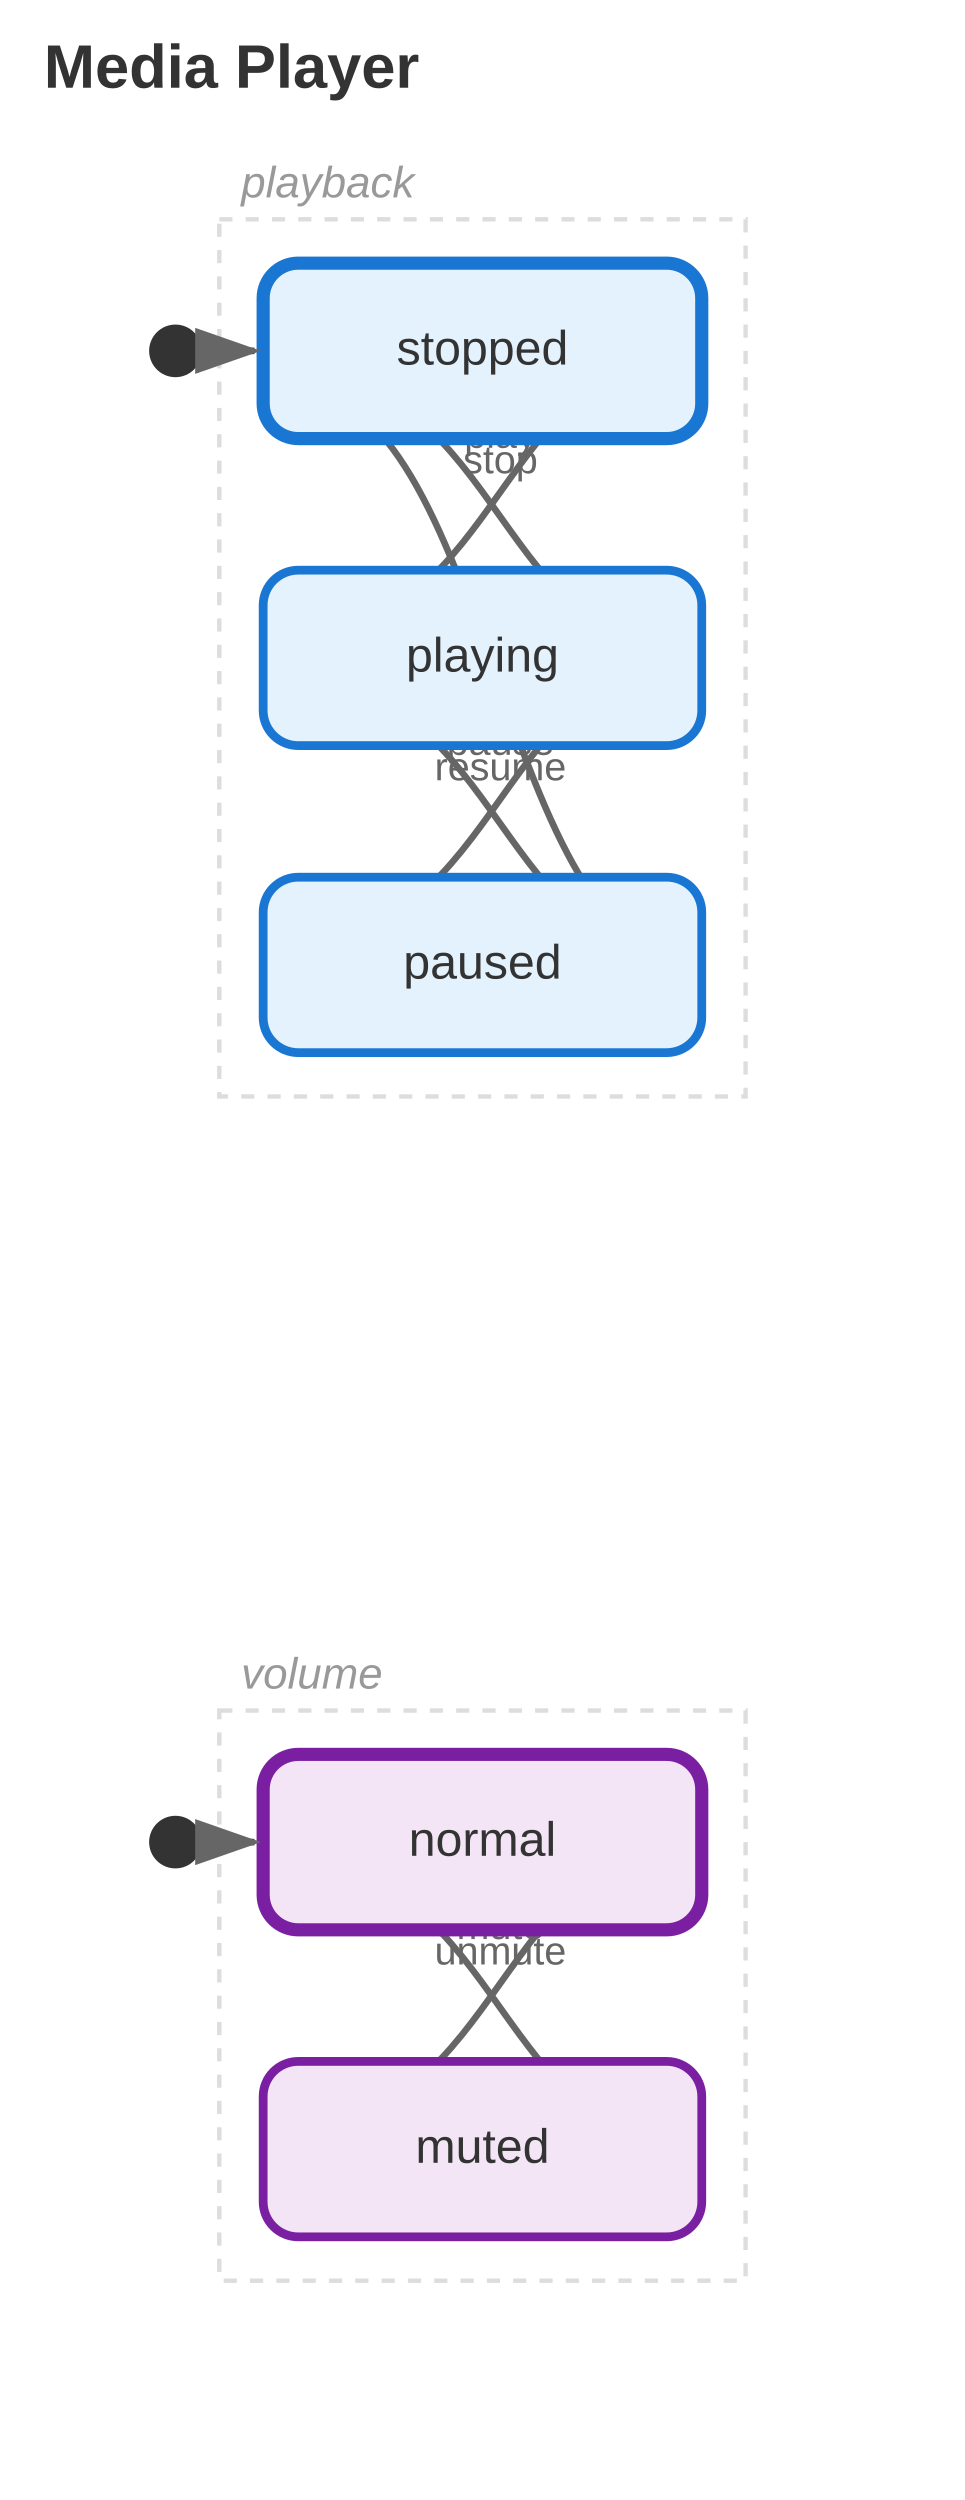
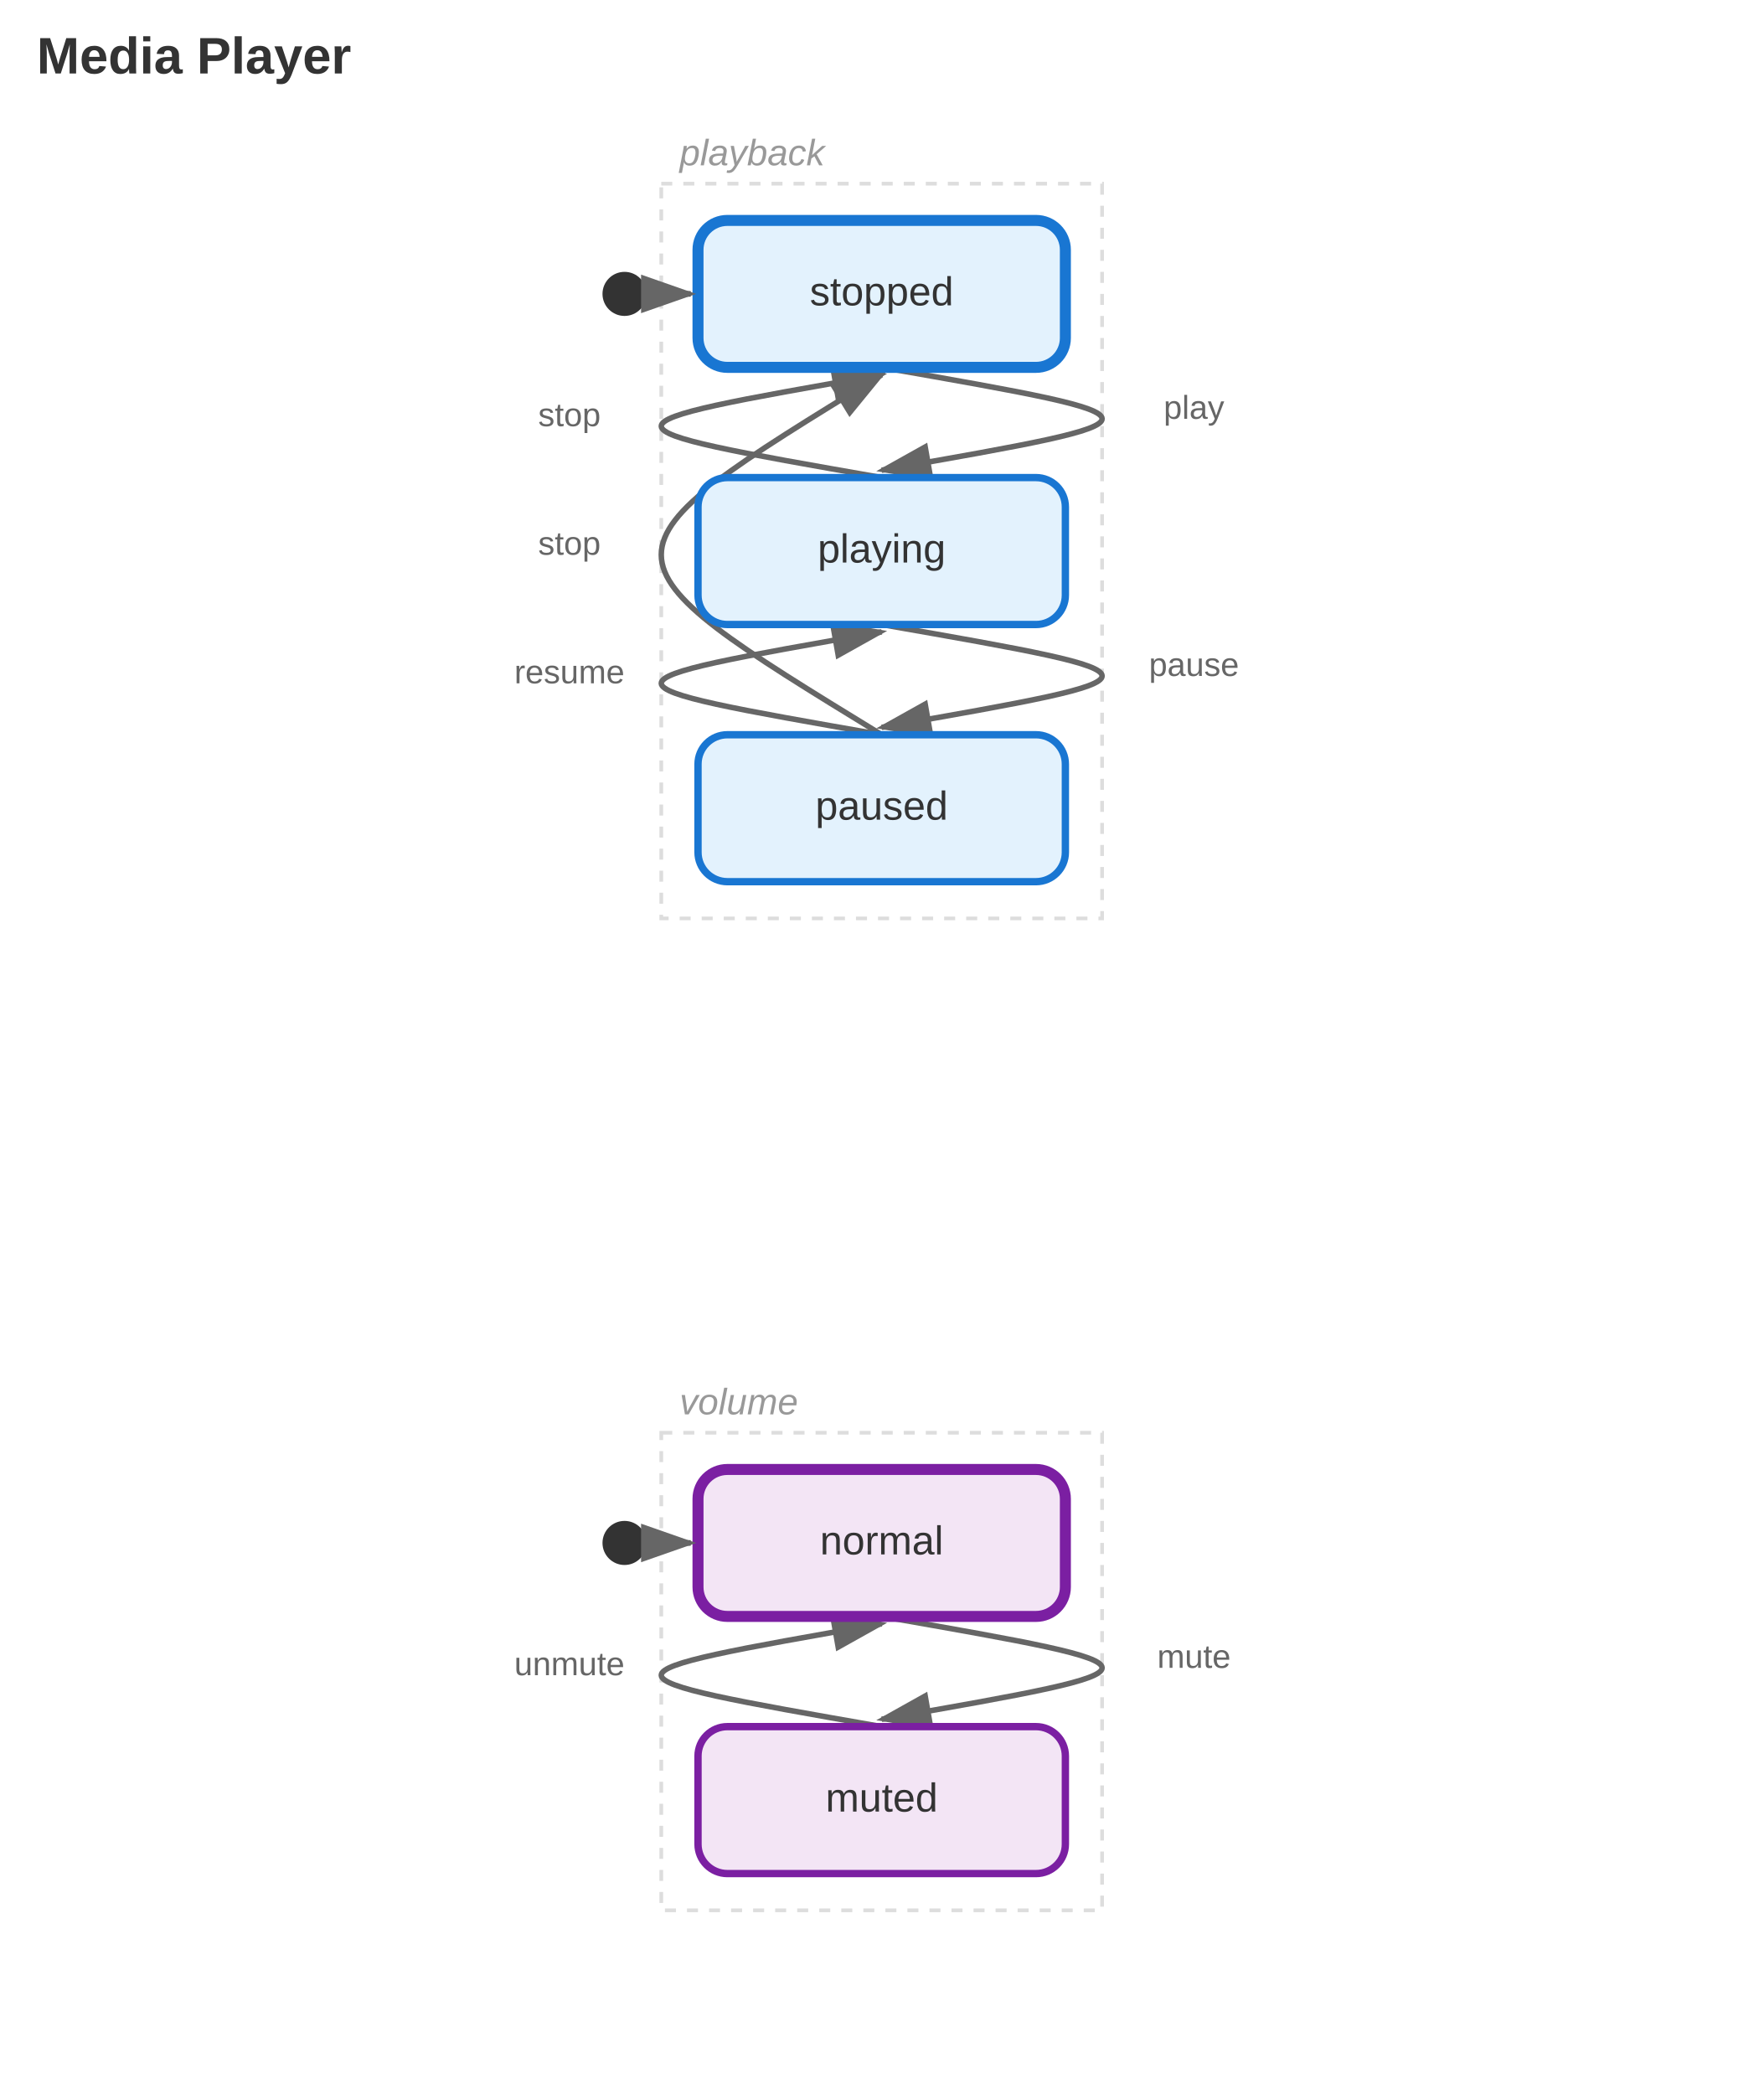
- <svg xmlns="http://www.w3.org/2000/svg" viewBox="-110.0 -80.0 220.0 570.0" width="220" height="570">
+ <svg xmlns="http://www.w3.org/2000/svg" viewBox="-240.0 -80.0 480.0 570.0" width="480" height="570">
  <defs>
    <style>.state { stroke-width: 2; rx: 8; }.state-initial { stroke-width: 3; }.state-composite { stroke-dasharray: 5,3; }.transition { stroke: #666; stroke-width: 1.5; fill: none; }.transition-self { stroke: #999; }.arrowhead { fill: #666; }.initial-marker { fill: #333; }.state-label { font-family: system-ui, Arial; font-size: 11px; fill: #333; text-anchor: middle; dominant-baseline: middle; }.event-label { font-family: system-ui, Arial; font-size: 9px; fill: #666; text-anchor: middle; }.region-label { font-family: system-ui, Arial; font-size: 10px; fill: #999; font-style: italic; }.region-box { fill: none; stroke: #ddd; stroke-width: 1; stroke-dasharray: 3,3; }.chart-title { font-family: system-ui, Arial; font-size: 14px; font-weight: bold; fill: #333; }</style>
    <marker id="sm-arrowhead" markerWidth="10" markerHeight="7" refX="9" refY="3.5" orient="auto">
      <polygon points="0 0, 10 3.5, 0 7" class="arrowhead" />
    </marker>
  </defs>
-   <text x="-100.0" y="-60.0" class="chart-title">Media Player</text>
+   <text x="-230.0" y="-60.0" class="chart-title">Media Player</text>
  <rect x="-60.0" y="-30.0" width="120.0" height="200.0" class="region-box" />
  <text x="-55.0" y="-35.0" class="region-label">playback</text>
  <rect x="-60.0" y="310.0" width="120.0" height="130.0" class="region-box" />
  <text x="-55.0" y="305.0" class="region-label">volume</text>
-   <path d="M 50.0 0.0 C 4.1 0.0 4.1 64.3 -41.8 64.3" class="transition" marker-end="url(#sm-arrowhead)" />
-   <text x="4.1" y="22.1" class="event-label">play</text>
-   <path d="M 50.0 70.0 C 4.1 70.0 4.1 134.3 -41.8 134.3" class="transition" marker-end="url(#sm-arrowhead)" />
-   <text x="4.1" y="92.1" class="event-label">pause</text>
-   <path d="M 50.0 140.0 C 4.1 140.0 4.1 75.7 -41.8 75.7" class="transition" marker-end="url(#sm-arrowhead)" />
-   <text x="4.1" y="97.9" class="event-label">resume</text>
-   <path d="M 50.0 70.0 C 4.1 70.0 4.1 5.7 -41.8 5.7" class="transition" marker-end="url(#sm-arrowhead)" />
-   <text x="4.1" y="27.9" class="event-label">stop</text>
-   <path d="M 50.0 140.0 C 2.9 140.0 2.9 8.1 -44.2 8.1" class="transition" marker-end="url(#sm-arrowhead)" />
-   <text x="2.9" y="64.1" class="event-label">stop</text>
-   <path d="M 50.0 340.0 C 4.1 340.0 4.1 404.3 -41.8 404.3" class="transition" marker-end="url(#sm-arrowhead)" />
-   <text x="4.1" y="362.1" class="event-label">mute</text>
-   <path d="M 50.0 410.0 C 4.1 410.0 4.1 345.7 -41.8 345.7" class="transition" marker-end="url(#sm-arrowhead)" />
-   <text x="4.1" y="367.9" class="event-label">unmute</text>
-   <rect x="-50.0" y="50.0" width="100.0" height="40.0" rx="8" fill="#e3f2fd" stroke="#1976d2" class="state" />
-   <text x="0.0" y="70.0" class="state-label">playing</text>
+   <path d="M 0.0 20.0 C 80.0 34.0 80.0 34.0 0.0 48.0" class="transition" marker-end="url(#sm-arrowhead)" />
+   <text x="85.0" y="34.0" class="event-label">play</text>
+   <path d="M 0.0 90.0 C 80.0 104.0 80.0 104.0 0.0 118.0" class="transition" marker-end="url(#sm-arrowhead)" />
+   <text x="85.0" y="104.0" class="event-label">pause</text>
+   <path d="M 0.0 120.0 C -80.0 106.0 -80.0 106.0 0.0 92.0" class="transition" marker-end="url(#sm-arrowhead)" />
+   <text x="-85.0" y="106.0" class="event-label" text-anchor="end">resume</text>
+   <path d="M 0.0 50.0 C -80.0 36.0 -80.0 36.0 0.0 22.0" class="transition" marker-end="url(#sm-arrowhead)" />
+   <text x="-85.0" y="36.0" class="event-label" text-anchor="end">stop</text>
+   <path d="M 0.0 120.0 C -80.0 71.0 -80.0 71.0 0.0 22.0" class="transition" marker-end="url(#sm-arrowhead)" />
+   <text x="-85.0" y="71.0" class="event-label" text-anchor="end">stop</text>
+   <path d="M 0.0 360.0 C 80.0 374.0 80.0 374.0 0.0 388.0" class="transition" marker-end="url(#sm-arrowhead)" />
+   <text x="85.0" y="374.0" class="event-label">mute</text>
+   <path d="M 0.0 390.0 C -80.0 376.0 -80.0 376.0 0.0 362.0" class="transition" marker-end="url(#sm-arrowhead)" />
+   <text x="-85.0" y="376.0" class="event-label" text-anchor="end">unmute</text>
  <rect x="-50.0" y="120.0" width="100.0" height="40.0" rx="8" fill="#e3f2fd" stroke="#1976d2" class="state" />
  <text x="0.0" y="140.0" class="state-label">paused</text>
  <rect x="-50.0" y="-20.0" width="100.0" height="40.0" rx="8" fill="#e3f2fd" stroke="#1976d2" class="state state-initial" />
  <text x="0.0" y="0.0" class="state-label">stopped</text>
+   <rect x="-50.0" y="50.0" width="100.0" height="40.0" rx="8" fill="#e3f2fd" stroke="#1976d2" class="state" />
+   <text x="0.0" y="70.0" class="state-label">playing</text>
  <rect x="-50.0" y="390.0" width="100.0" height="40.0" rx="8" fill="#f3e5f5" stroke="#7b1fa2" class="state" />
  <text x="0.0" y="410.0" class="state-label">muted</text>
  <rect x="-50.0" y="320.0" width="100.0" height="40.0" rx="8" fill="#f3e5f5" stroke="#7b1fa2" class="state state-initial" />
  <text x="0.0" y="340.0" class="state-label">normal</text>
  <circle cx="-70.0" cy="0.0" r="6" class="initial-marker" />
  <line x1="-62.0" y1="0.0" x2="-52.0" y2="0.0" stroke="#333" stroke-width="1.5" marker-end="url(#sm-arrowhead)" />
  <circle cx="-70.0" cy="340.0" r="6" class="initial-marker" />
  <line x1="-62.0" y1="340.0" x2="-52.0" y2="340.0" stroke="#333" stroke-width="1.5" marker-end="url(#sm-arrowhead)" />
</svg>
